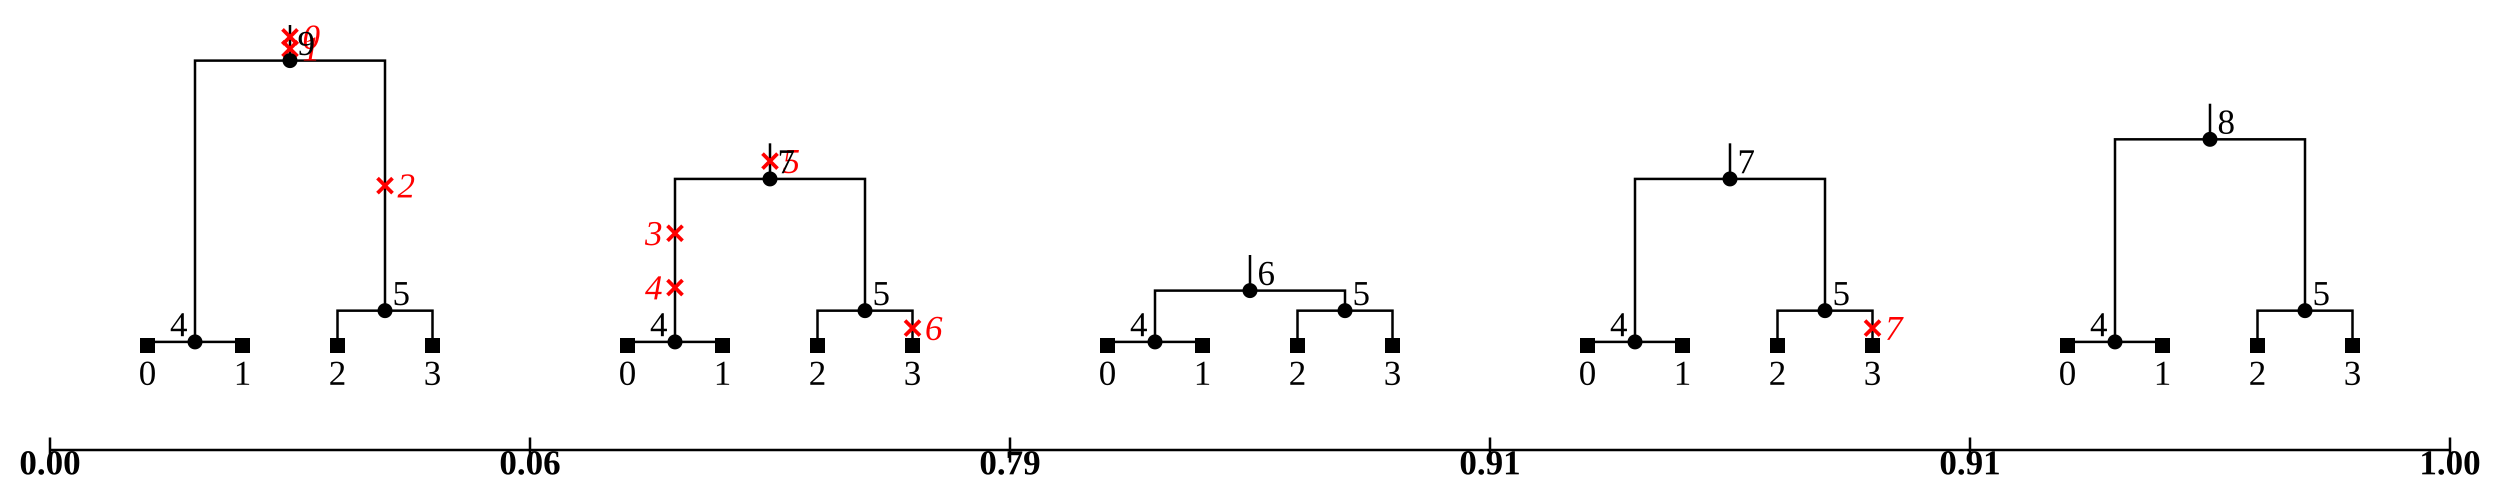
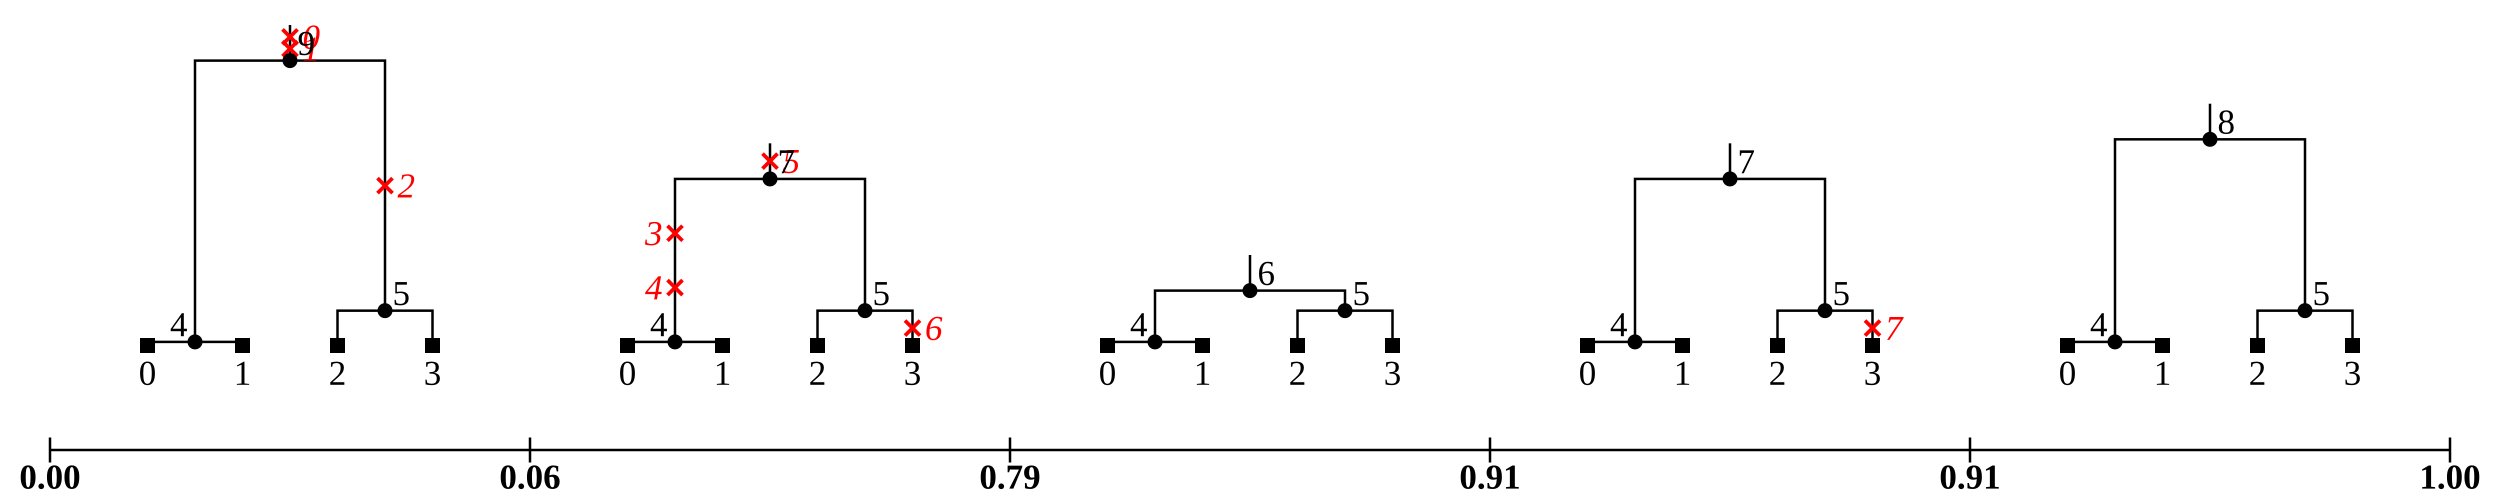
<svg xmlns="http://www.w3.org/2000/svg" baseProfile="full" height="200" version="1.1" width="1000">
  <defs>
-     <style type="text/css">.background path {fill: #808080; fill-opacity:0}.background path:nth-child(odd) {fill-opacity:.1}.axes {font-size: 14px}.x-axis .tick .lab {font-weight: bold}.axes, .tree {font-size: 14px; text-anchor:middle}.y-axis line.grid {stroke: #FAFAFA}.y-axis &gt; .lab text {transform: translateX(0.8em) rotate(-90deg)}.x-axis .tick g {transform: translateY(0.9em)}.x-axis &gt; .lab text {transform: translateY(-0.8em)}.axes line, .edge {stroke:black; fill:none}.node &gt; .sym {fill: black; stroke: none}.site &gt; .sym {stroke: black}.mut text {fill: red; font-style: italic}.mut.extra text {fill: hotpink}.mut line {fill: none; stroke: none}.mut .sym {fill: none; stroke: red}.mut.extra .sym {stroke: hotpink}.node .mut .sym {stroke-width: 1.5px}.tree text, .tree-sequence text {dominant-baseline: central}.plotbox .lab.lft {text-anchor: end}.plotbox .lab.rgt {text-anchor: start}</style>
+     <style type="text/css">.background path {fill: #808080; fill-opacity: 0}.background path:nth-child(odd) {fill-opacity: .1}.axes {font-size: 14px}.x-axis .tick .lab {font-weight: bold; dominant-baseline: hanging}.axes, .tree {font-size: 14px; text-anchor: middle}.axes line, .edge {stroke: black; fill: none}.y-axis .grid {stroke: #FAFAFA}.node &gt; .sym {fill: black; stroke: none}.site &gt; .sym {stroke: black}.mut text {fill: red; font-style: italic}.mut.extra text {fill: hotpink}.mut line {fill: none; stroke: none}.mut .sym {fill: none; stroke: red}.mut.extra .sym {stroke: hotpink}.node .mut .sym {stroke-width: 1.5px}.tree text, .tree-sequence text {dominant-baseline: central}.plotbox .lab.lft {text-anchor: end}.plotbox .lab.rgt {text-anchor: start}</style>
  </defs>
  <g class="tree-sequence">
    <g class="axes">
      <g class="x-axis">
        <line x1="20" x2="980" y1="180" y2="180" />
-         <g class="tick" transform="translate(20 180)">
-           <line x1="0" x2="0" y1="-5" y2="5" />
-           <g class="lab" transform="translate(0,5)">
-             <text>0.00</text>
-           </g>
-         </g>
-         <g class="tick" transform="translate(212 180)">
-           <line x1="0" x2="0" y1="-5" y2="5" />
-           <g class="lab" transform="translate(0,5)">
-             <text>0.06</text>
-           </g>
-         </g>
-         <g class="tick" transform="translate(404 180)">
-           <line x1="0" x2="0" y1="-5" y2="5" />
-           <g class="lab" transform="translate(0,5)">
-             <text>0.79</text>
-           </g>
-         </g>
-         <g class="tick" transform="translate(596 180)">
-           <line x1="0" x2="0" y1="-5" y2="5" />
-           <g class="lab" transform="translate(0,5)">
-             <text>0.91</text>
-           </g>
-         </g>
-         <g class="tick" transform="translate(788 180)">
-           <line x1="0" x2="0" y1="-5" y2="5" />
-           <g class="lab" transform="translate(0,5)">
-             <text>0.91</text>
-           </g>
-         </g>
-         <g class="tick" transform="translate(980 180)">
-           <line x1="0" x2="0" y1="-5" y2="5" />
-           <g class="lab" transform="translate(0,5)">
-             <text>1.00</text>
+         <g class="ticks">
+           <g class="tick" transform="translate(20 180)">
+             <line x1="0" x2="0" y1="-5" y2="5" />
+             <g transform="translate(0,6)">
+               <text class="lab">0.00</text>
+             </g>
+           </g>
+           <g class="tick" transform="translate(212 180)">
+             <line x1="0" x2="0" y1="-5" y2="5" />
+             <g transform="translate(0,6)">
+               <text class="lab">0.06</text>
+             </g>
+           </g>
+           <g class="tick" transform="translate(404 180)">
+             <line x1="0" x2="0" y1="-5" y2="5" />
+             <g transform="translate(0,6)">
+               <text class="lab">0.79</text>
+             </g>
+           </g>
+           <g class="tick" transform="translate(596 180)">
+             <line x1="0" x2="0" y1="-5" y2="5" />
+             <g transform="translate(0,6)">
+               <text class="lab">0.91</text>
+             </g>
+           </g>
+           <g class="tick" transform="translate(788 180)">
+             <line x1="0" x2="0" y1="-5" y2="5" />
+             <g transform="translate(0,6)">
+               <text class="lab">0.91</text>
+             </g>
+           </g>
+           <g class="tick" transform="translate(980 180)">
+             <line x1="0" x2="0" y1="-5" y2="5" />
+             <g transform="translate(0,6)">
+               <text class="lab">1.00</text>
+             </g>
          </g>
        </g>
      </g>
    </g>
    <g class="plotbox trees">
      <g class="tree t0" transform="translate(20 0)">
        <g class="plotbox">
-           <g class="m0 m1 node n9 p0 root s0" transform="translate(96 24.2444)">
-             <g class="a9 node n4 p0" transform="translate(-38 112.519)">
+           <g class="c2 m0 m1 node n9 p0 root s0" transform="translate(96 24.2444)">
+             <g class="a9 c2 node n4 p0" transform="translate(-38 112.519)">
              <g class="a4 leaf node n0 p0 sample" transform="translate(-19 1.43653)">
                <path class="edge" d="M 0 0 V -1.437 H 19" />
                <rect class="sym" height="6" width="6" x="-3" y="-3" />
                <text class="lab" transform="translate(0 11)">0</text>
              </g>
              <g class="a4 leaf node n1 p0 sample" transform="translate(19 1.43653)">
                <path class="edge" d="M 0 0 V -1.437 H -19" />
                <rect class="sym" height="6" width="6" x="-3" y="-3" />
                <text class="lab" transform="translate(0 11)">1</text>
              </g>
              <path class="edge" d="M 0 0 V -112.519 H 38" />
              <circle class="sym" cx="0" cy="0" r="3" />
              <text class="lab lft" transform="translate(-3 -7.0)">4</text>
            </g>
-             <g class="a9 m2 node n5 p0 s0" transform="translate(38 100.021)">
+             <g class="a9 c2 m2 node n5 p0 s0" transform="translate(38 100.021)">
              <g class="a5 leaf node n2 p0 sample" transform="translate(-19 13.9345)">
                <path class="edge" d="M 0 0 V -13.934 H 19" />
                <rect class="sym" height="6" width="6" x="-3" y="-3" />
                <text class="lab" transform="translate(0 11)">2</text>
              </g>
              <g class="a5 leaf node n3 p0 sample" transform="translate(19 13.9345)">
                <path class="edge" d="M 0 0 V -13.934 H -19" />
                <rect class="sym" height="6" width="6" x="-3" y="-3" />
                <text class="lab" transform="translate(0 11)">3</text>
              </g>
              <path class="edge" d="M 0 0 V -100.021 H -38" />
              <g class="mut m2 s0 unknown_time" transform="translate(0 -50.0105)">
                <line x1="0" x2="0" y1="0" y2="50.011" />
                <path class="sym" d="M -3,-3 l 6,6 M -3,3 l 6,-6" />
                <text class="lab rgt" transform="translate(5 0)">2</text>
              </g>
              <circle class="sym" cx="0" cy="0" r="3" />
              <text class="lab rgt" transform="translate(3 -7.0)">5</text>
            </g>
            <path class="edge" d="M 0 0 V -14.244 H 0" />
            <g class="mut m0 s0 unknown_time" transform="translate(0 -9.4963)">
              <line x1="0" x2="0" y1="0" y2="9.496" />
              <path class="sym" d="M -3,-3 l 6,6 M -3,3 l 6,-6" />
              <text class="lab rgt" transform="translate(5 0)">0</text>
            </g>
            <g class="mut m1 s0 unknown_time" transform="translate(0 -4.74815)">
              <line x1="0" x2="0" y1="0" y2="4.748" />
              <path class="sym" d="M -3,-3 l 6,6 M -3,3 l 6,-6" />
              <text class="lab rgt" transform="translate(5 0)">1</text>
            </g>
            <circle class="sym" cx="0" cy="0" r="3" />
            <text class="lab rgt" transform="translate(3 -7.0)">9</text>
          </g>
        </g>
      </g>
      <g class="tree t1" transform="translate(212 0)">
        <g class="plotbox">
-           <g class="m5 node n7 p0 root s2" transform="translate(96 71.5728)">
-             <g class="a7 m3 m4 node n4 p0 s1" transform="translate(-38 65.1907)">
+           <g class="c2 m5 node n7 p0 root s2" transform="translate(96 71.5728)">
+             <g class="a7 c2 m3 m4 node n4 p0 s1" transform="translate(-38 65.1907)">
              <g class="a4 leaf node n0 p0 sample" transform="translate(-19 1.43653)">
                <path class="edge" d="M 0 0 V -1.437 H 19" />
                <rect class="sym" height="6" width="6" x="-3" y="-3" />
                <text class="lab" transform="translate(0 11)">0</text>
              </g>
              <g class="a4 leaf node n1 p0 sample" transform="translate(19 1.43653)">
                <path class="edge" d="M 0 0 V -1.437 H -19" />
                <rect class="sym" height="6" width="6" x="-3" y="-3" />
                <text class="lab" transform="translate(0 11)">1</text>
              </g>
              <path class="edge" d="M 0 0 V -65.191 H 38" />
              <g class="mut m3 s1 unknown_time" transform="translate(0 -43.4605)">
                <line x1="0" x2="0" y1="0" y2="43.461" />
                <path class="sym" d="M -3,-3 l 6,6 M -3,3 l 6,-6" />
                <text class="lab lft" transform="translate(-5 0)">3</text>
              </g>
              <g class="mut m4 s1 unknown_time" transform="translate(0 -21.7302)">
                <line x1="0" x2="0" y1="0" y2="21.73" />
                <path class="sym" d="M -3,-3 l 6,6 M -3,3 l 6,-6" />
                <text class="lab lft" transform="translate(-5 0)">4</text>
              </g>
              <circle class="sym" cx="0" cy="0" r="3" />
              <text class="lab lft" transform="translate(-3 -7.0)">4</text>
            </g>
-             <g class="a7 node n5 p0" transform="translate(38 52.6927)">
+             <g class="a7 c2 node n5 p0" transform="translate(38 52.6927)">
              <g class="a5 leaf node n2 p0 sample" transform="translate(-19 13.9345)">
                <path class="edge" d="M 0 0 V -13.934 H 19" />
                <rect class="sym" height="6" width="6" x="-3" y="-3" />
                <text class="lab" transform="translate(0 11)">2</text>
              </g>
              <g class="a5 leaf m6 node n3 p0 s2 sample" transform="translate(19 13.9345)">
                <path class="edge" d="M 0 0 V -13.934 H -19" />
                <g class="mut m6 s2 unknown_time" transform="translate(0 -6.96724)">
                  <line x1="0" x2="0" y1="0" y2="6.967" />
                  <path class="sym" d="M -3,-3 l 6,6 M -3,3 l 6,-6" />
                  <text class="lab rgt" transform="translate(5 0)">6</text>
                </g>
                <rect class="sym" height="6" width="6" x="-3" y="-3" />
                <text class="lab" transform="translate(0 11)">3</text>
              </g>
              <path class="edge" d="M 0 0 V -52.693 H -38" />
              <circle class="sym" cx="0" cy="0" r="3" />
              <text class="lab rgt" transform="translate(3 -7.0)">5</text>
            </g>
            <path class="edge" d="M 0 0 V -14.244 H 0" />
            <g class="mut m5 s2 unknown_time" transform="translate(0 -7.12222)">
              <line x1="0" x2="0" y1="0" y2="7.122" />
              <path class="sym" d="M -3,-3 l 6,6 M -3,3 l 6,-6" />
              <text class="lab rgt" transform="translate(5 0)">5</text>
            </g>
            <circle class="sym" cx="0" cy="0" r="3" />
            <text class="lab rgt" transform="translate(3 -7.0)">7</text>
          </g>
        </g>
      </g>
      <g class="tree t2" transform="translate(404 0)">
        <g class="plotbox">
-           <g class="node n6 p0 root" transform="translate(96 116.244)">
-             <g class="a6 node n4 p0" transform="translate(-38 20.5195)">
+           <g class="c2 node n6 p0 root" transform="translate(96 116.244)">
+             <g class="a6 c2 node n4 p0" transform="translate(-38 20.5195)">
              <g class="a4 leaf node n0 p0 sample" transform="translate(-19 1.43653)">
                <path class="edge" d="M 0 0 V -1.437 H 19" />
                <rect class="sym" height="6" width="6" x="-3" y="-3" />
                <text class="lab" transform="translate(0 11)">0</text>
              </g>
              <g class="a4 leaf node n1 p0 sample" transform="translate(19 1.43653)">
                <path class="edge" d="M 0 0 V -1.437 H -19" />
                <rect class="sym" height="6" width="6" x="-3" y="-3" />
                <text class="lab" transform="translate(0 11)">1</text>
              </g>
              <path class="edge" d="M 0 0 V -20.52 H 38" />
              <circle class="sym" cx="0" cy="0" r="3" />
              <text class="lab lft" transform="translate(-3 -7.0)">4</text>
            </g>
-             <g class="a6 node n5 p0" transform="translate(38 8.02152)">
+             <g class="a6 c2 node n5 p0" transform="translate(38 8.02152)">
              <g class="a5 leaf node n2 p0 sample" transform="translate(-19 13.9345)">
                <path class="edge" d="M 0 0 V -13.934 H 19" />
                <rect class="sym" height="6" width="6" x="-3" y="-3" />
                <text class="lab" transform="translate(0 11)">2</text>
              </g>
              <g class="a5 leaf node n3 p0 sample" transform="translate(19 13.9345)">
                <path class="edge" d="M 0 0 V -13.934 H -19" />
                <rect class="sym" height="6" width="6" x="-3" y="-3" />
                <text class="lab" transform="translate(0 11)">3</text>
              </g>
              <path class="edge" d="M 0 0 V -8.022 H -38" />
              <circle class="sym" cx="0" cy="0" r="3" />
              <text class="lab rgt" transform="translate(3 -7.0)">5</text>
            </g>
            <path class="edge" d="M 0 0 V -14.244 H 0" />
            <circle class="sym" cx="0" cy="0" r="3" />
            <text class="lab rgt" transform="translate(3 -7.0)">6</text>
          </g>
        </g>
      </g>
      <g class="tree t3" transform="translate(596 0)">
        <g class="plotbox">
-           <g class="node n7 p0 root" transform="translate(96 71.5728)">
-             <g class="a7 node n4 p0" transform="translate(-38 65.1907)">
+           <g class="c2 node n7 p0 root" transform="translate(96 71.5728)">
+             <g class="a7 c2 node n4 p0" transform="translate(-38 65.1907)">
              <g class="a4 leaf node n0 p0 sample" transform="translate(-19 1.43653)">
                <path class="edge" d="M 0 0 V -1.437 H 19" />
                <rect class="sym" height="6" width="6" x="-3" y="-3" />
                <text class="lab" transform="translate(0 11)">0</text>
              </g>
              <g class="a4 leaf node n1 p0 sample" transform="translate(19 1.43653)">
                <path class="edge" d="M 0 0 V -1.437 H -19" />
                <rect class="sym" height="6" width="6" x="-3" y="-3" />
                <text class="lab" transform="translate(0 11)">1</text>
              </g>
              <path class="edge" d="M 0 0 V -65.191 H 38" />
              <circle class="sym" cx="0" cy="0" r="3" />
              <text class="lab lft" transform="translate(-3 -7.0)">4</text>
            </g>
-             <g class="a7 node n5 p0" transform="translate(38 52.6927)">
+             <g class="a7 c2 node n5 p0" transform="translate(38 52.6927)">
              <g class="a5 leaf node n2 p0 sample" transform="translate(-19 13.9345)">
                <path class="edge" d="M 0 0 V -13.934 H 19" />
                <rect class="sym" height="6" width="6" x="-3" y="-3" />
                <text class="lab" transform="translate(0 11)">2</text>
              </g>
              <g class="a5 leaf m7 node n3 p0 s4 sample" transform="translate(19 13.9345)">
                <path class="edge" d="M 0 0 V -13.934 H -19" />
                <g class="mut m7 s4 unknown_time" transform="translate(0 -6.96724)">
                  <line x1="0" x2="0" y1="0" y2="6.967" />
                  <path class="sym" d="M -3,-3 l 6,6 M -3,3 l 6,-6" />
                  <text class="lab rgt" transform="translate(5 0)">7</text>
                </g>
                <rect class="sym" height="6" width="6" x="-3" y="-3" />
                <text class="lab" transform="translate(0 11)">3</text>
              </g>
              <path class="edge" d="M 0 0 V -52.693 H -38" />
              <circle class="sym" cx="0" cy="0" r="3" />
              <text class="lab rgt" transform="translate(3 -7.0)">5</text>
            </g>
            <path class="edge" d="M 0 0 V -14.244 H 0" />
            <circle class="sym" cx="0" cy="0" r="3" />
            <text class="lab rgt" transform="translate(3 -7.0)">7</text>
          </g>
        </g>
      </g>
      <g class="tree t4" transform="translate(788 0)">
        <g class="plotbox">
-           <g class="node n8 p0 root" transform="translate(96 55.7318)">
-             <g class="a8 node n4 p0" transform="translate(-38 81.0317)">
+           <g class="c2 node n8 p0 root" transform="translate(96 55.7318)">
+             <g class="a8 c2 node n4 p0" transform="translate(-38 81.0317)">
              <g class="a4 leaf node n0 p0 sample" transform="translate(-19 1.43653)">
                <path class="edge" d="M 0 0 V -1.437 H 19" />
                <rect class="sym" height="6" width="6" x="-3" y="-3" />
                <text class="lab" transform="translate(0 11)">0</text>
              </g>
              <g class="a4 leaf node n1 p0 sample" transform="translate(19 1.43653)">
                <path class="edge" d="M 0 0 V -1.437 H -19" />
                <rect class="sym" height="6" width="6" x="-3" y="-3" />
                <text class="lab" transform="translate(0 11)">1</text>
              </g>
              <path class="edge" d="M 0 0 V -81.032 H 38" />
              <circle class="sym" cx="0" cy="0" r="3" />
              <text class="lab lft" transform="translate(-3 -7.0)">4</text>
            </g>
-             <g class="a8 node n5 p0" transform="translate(38 68.5337)">
+             <g class="a8 c2 node n5 p0" transform="translate(38 68.5337)">
              <g class="a5 leaf node n2 p0 sample" transform="translate(-19 13.9345)">
                <path class="edge" d="M 0 0 V -13.934 H 19" />
                <rect class="sym" height="6" width="6" x="-3" y="-3" />
                <text class="lab" transform="translate(0 11)">2</text>
              </g>
              <g class="a5 leaf node n3 p0 sample" transform="translate(19 13.9345)">
                <path class="edge" d="M 0 0 V -13.934 H -19" />
                <rect class="sym" height="6" width="6" x="-3" y="-3" />
                <text class="lab" transform="translate(0 11)">3</text>
              </g>
              <path class="edge" d="M 0 0 V -68.534 H -38" />
              <circle class="sym" cx="0" cy="0" r="3" />
              <text class="lab rgt" transform="translate(3 -7.0)">5</text>
            </g>
            <path class="edge" d="M 0 0 V -14.244 H 0" />
            <circle class="sym" cx="0" cy="0" r="3" />
            <text class="lab rgt" transform="translate(3 -7.0)">8</text>
          </g>
        </g>
      </g>
    </g>
  </g>
</svg>
